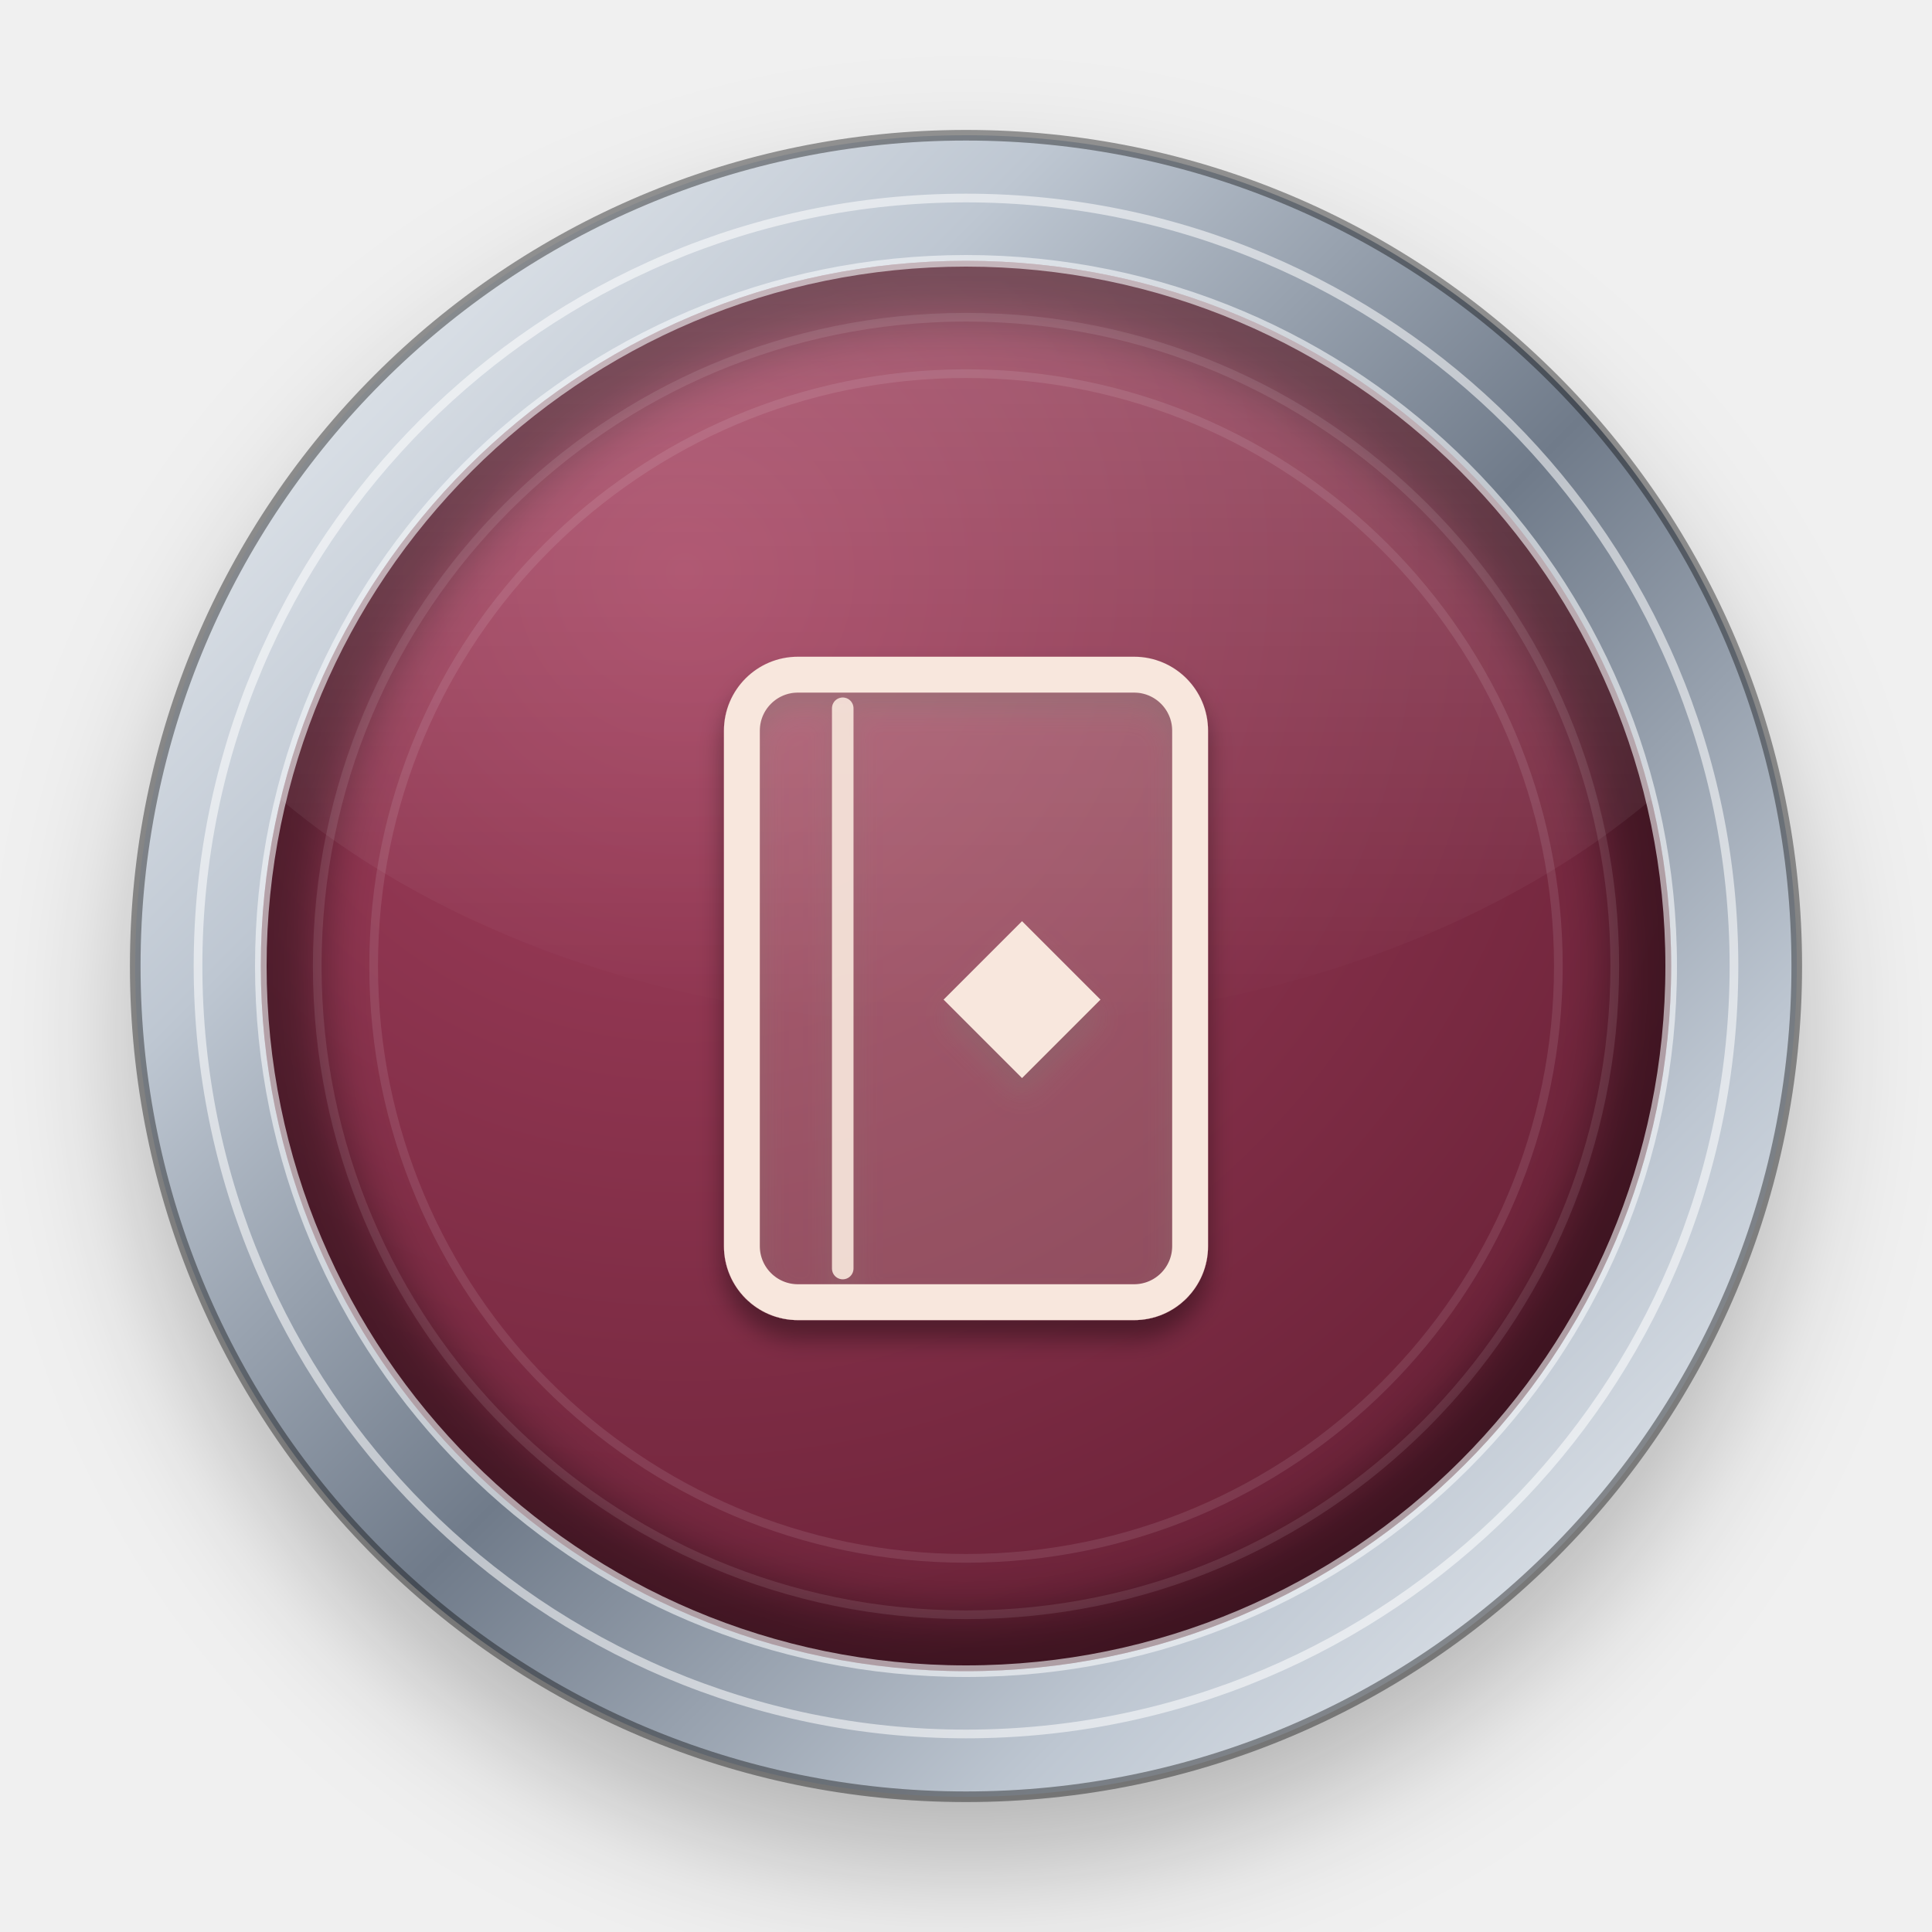
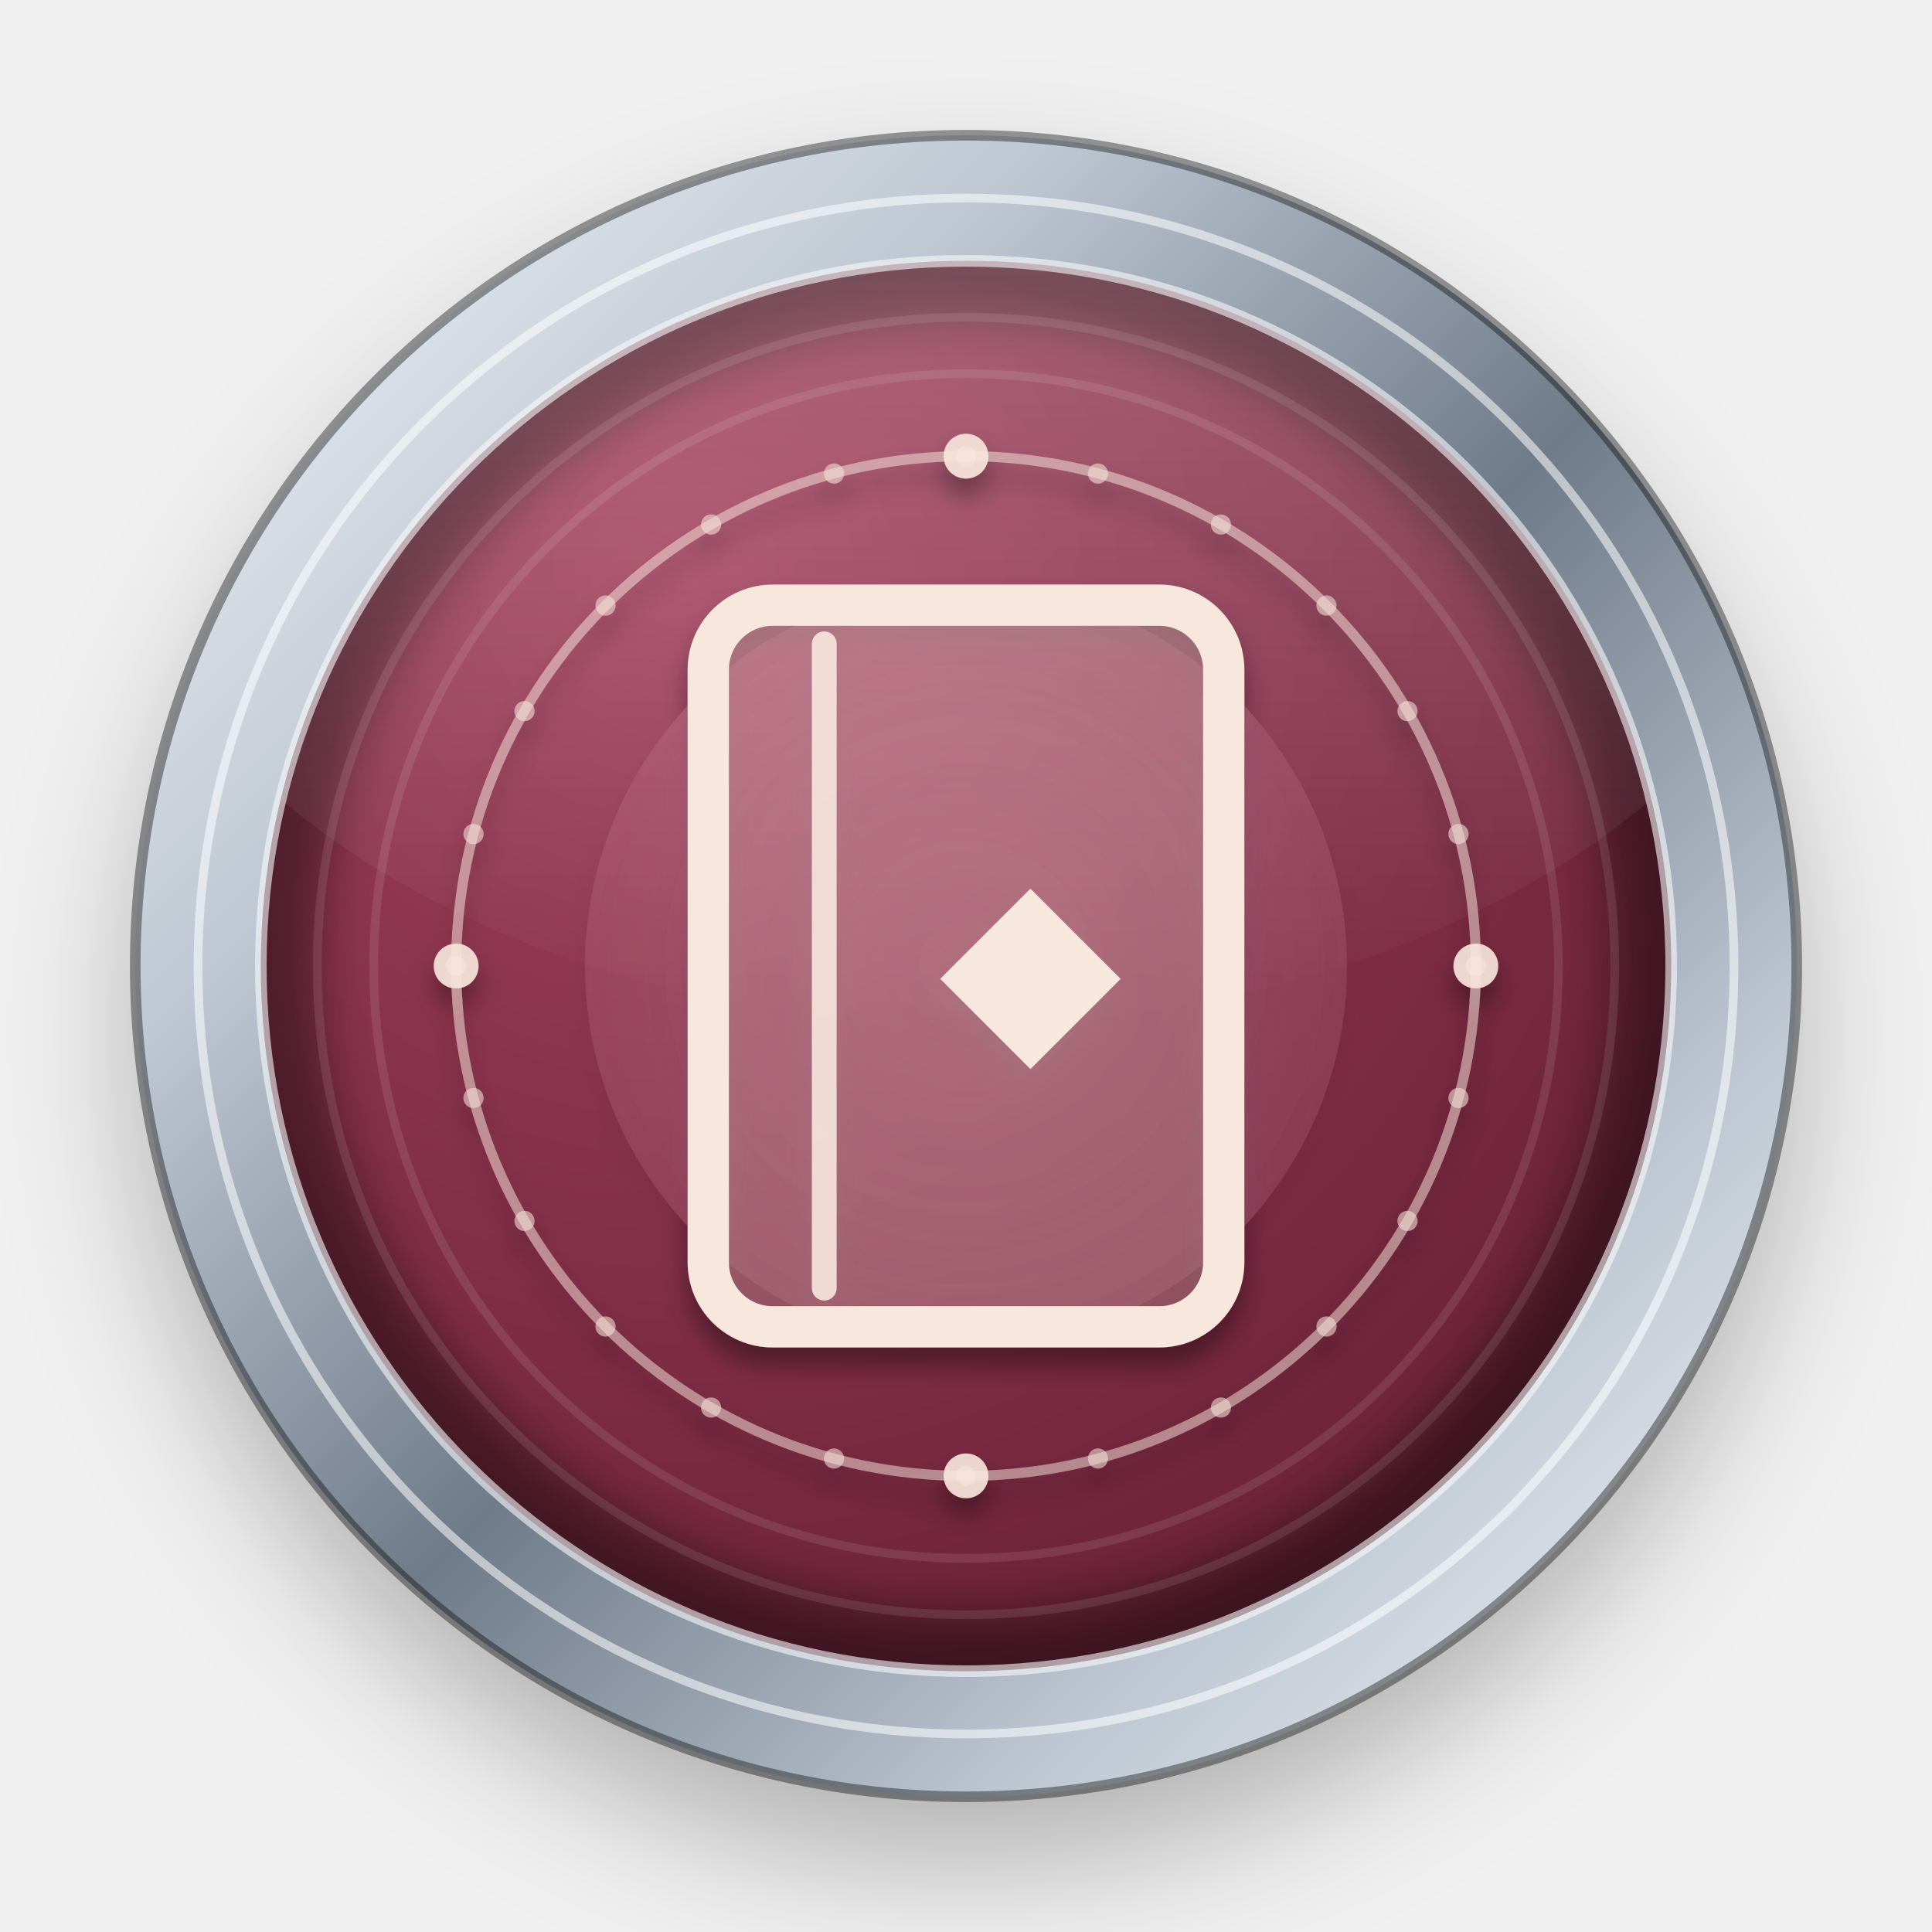
<svg xmlns="http://www.w3.org/2000/svg" viewBox="-100 -100 200 200" width="400" height="400">
  <defs>
    <filter id="blur8" x="-30%" y="-30%" width="160%" height="160%">
      <feGaussianBlur stdDeviation="7" />
    </filter>
    <filter id="blur3" x="-30%" y="-30%" width="160%" height="160%">
      <feGaussianBlur stdDeviation="2.6" />
    </filter>
    <filter id="emb" x="-20%" y="-20%" width="140%" height="140%">
      <feDropShadow dx="0" dy="1.6" stdDeviation="1.1" flood-color="#000" flood-opacity=".38" />
    </filter>
  </defs>
  <style>.mb27 .nf{fill:none} .mb27 .sf{fill:#F8E7DD;fill-opacity:.17} .mb27 .fl{fill:#F8E7DD;stroke:none} .mb27 .gl{fill:url(#b27g);stroke:none}</style>
  <defs>
    <radialGradient id="b27h" cx=".5" cy=".5" r=".5">
      <stop offset=".6" stop-color="#F3D58A" stop-opacity="0" />
      <stop offset=".82" stop-color="#F3D58A" stop-opacity=".95" />
      <stop offset="1" stop-color="#F3D58A" stop-opacity="0" />
    </radialGradient>
    <linearGradient id="b27r" x1="0" y1="0" x2="1" y2="1">
      <stop offset="0" stop-color="#F8FAFC" />
      <stop offset=".28" stop-color="#BEC7D2" />
      <stop offset=".52" stop-color="#707B8A" />
      <stop offset=".76" stop-color="#BEC7D2" />
      <stop offset="1" stop-color="#F8FAFC" />
    </linearGradient>
    <radialGradient id="b27p" cx=".3" cy=".22" r="1.15">
      <stop offset="0" stop-color="#A5415F" />
      <stop offset="1" stop-color="#541629" />
    </radialGradient>
    <radialGradient id="b27g" cx=".5" cy=".5" r=".5">
      <stop offset="0" stop-color="#F0A9BF" stop-opacity=".95" />
      <stop offset="1" stop-color="#F0A9BF" stop-opacity=".55" />
    </radialGradient>
    <linearGradient id="b27s" x1="0" y1="0" x2="0" y2="1">
      <stop offset="0" stop-color="#fff" stop-opacity=".34" />
      <stop offset="1" stop-color="#fff" stop-opacity="0" />
    </linearGradient>
    <clipPath id="b27c">
      <path d="M-73,0A73,73 0 1 0 73,0A73,73 0 1 0 -73,0Z" />
    </clipPath>
  </defs>
  <path d="M-86,0A86,86 0 1 0 86,0A86,86 0 1 0 -86,0Z" transform="translate(0 7)" fill="#000" opacity=".26" filter="url(#blur8)" />
  <path d="M-86,0A86,86 0 1 0 86,0A86,86 0 1 0 -86,0Z" fill="url(#b27r)" />
  <path d="M-86,0A86,86 0 1 0 86,0A86,86 0 1 0 -86,0Z" fill="none" stroke="#000" stroke-opacity=".38" stroke-width="1.1" />
  <path d="M-79.5,0A79.5,79.5 0 1 0 79.5,0A79.5,79.5 0 1 0 -79.5,0Z" fill="none" stroke="#fff" stroke-opacity=".55" stroke-width=".9" />
  <path d="M-73,0A73,73 0 1 0 73,0A73,73 0 1 0 -73,0Z" fill="url(#b27p)" />
  <g clip-path="url(#b27c)">
    <path d="M-73,0A73,73 0 1 0 73,0A73,73 0 1 0 -73,0Z" fill="none" stroke="#000" stroke-opacity=".42" stroke-width="12" filter="url(#blur3)" />
    <path d="M-67.16,0A67.16,67.16 0 1 0 67.16,0A67.16,67.16 0 1 0 -67.16,0Z" fill="none" stroke="#fff" stroke-opacity=".10" stroke-width=".9" />
    <path d="M-61.32,0A61.32,61.32 0 1 0 61.32,0A61.32,61.32 0 1 0 -61.32,0Z" fill="none" stroke="#fff" stroke-opacity=".10" stroke-width=".9" />
    <ellipse cx="0" cy="-58" rx="92" ry="64" fill="url(#b27s)" />
  </g>
  <path d="M-73,0A73,73 0 1 0 73,0A73,73 0 1 0 -73,0Z" fill="none" stroke="#F8FAFC" stroke-opacity=".6" stroke-width="1.2" />
  <g filter="url(#emb)" fill="none" stroke="#F8E7DD" stroke-linecap="round" stroke-linejoin="round" class="mb27" transform="scale(1.16)">
-     <rect x="-20" y="-26" width="40" height="56" rx="5" class="sf" stroke-width="3.2" opacity="1" />
-     <line x1="-11" y1="-23" x2="-11" y2="27" stroke-width="1.92" opacity="0.9" />
-     <path d="M5,-4l7,7l-7,7l-7,-7z" class="fl" stroke="none" />
+     <circle cx="0" cy="0" r="34" class="gl" stroke="none" opacity="0.22" />
+     <circle cx="0" cy="0" r="45.5" fill="none" stroke-width="0.9" opacity="0.5" />
+     <circle cx="0" cy="-45.5" r="0.9" class="fl" stroke="none" opacity="0.55" />
+     <circle cx="11.78" cy="-43.95" r="0.9" class="fl" stroke="none" opacity="0.55" />
+     <circle cx="22.75" cy="-39.4" r="0.9" class="fl" stroke="none" opacity="0.55" />
+     <circle cx="32.17" cy="-32.17" r="0.9" class="fl" stroke="none" opacity="0.55" />
+     <circle cx="39.4" cy="-22.75" r="0.9" class="fl" stroke="none" opacity="0.55" />
+     <circle cx="43.95" cy="-11.78" r="0.9" class="fl" stroke="none" opacity="0.55" />
+     <circle cx="45.5" cy="0" r="0.9" class="fl" stroke="none" opacity="0.55" />
+     <circle cx="43.95" cy="11.78" r="0.9" class="fl" stroke="none" opacity="0.55" />
+     <circle cx="39.4" cy="22.75" r="0.9" class="fl" stroke="none" opacity="0.55" />
+     <circle cx="32.17" cy="32.17" r="0.9" class="fl" stroke="none" opacity="0.55" />
+     <circle cx="22.75" cy="39.4" r="0.9" class="fl" stroke="none" opacity="0.55" />
+     <circle cx="11.78" cy="43.95" r="0.9" class="fl" stroke="none" opacity="0.55" />
+     <circle cx="0" cy="45.5" r="0.9" class="fl" stroke="none" opacity="0.55" />
+     <circle cx="-11.78" cy="43.95" r="0.9" class="fl" stroke="none" opacity="0.55" />
+     <circle cx="-22.75" cy="39.4" r="0.9" class="fl" stroke="none" opacity="0.55" />
+     <circle cx="-32.17" cy="32.17" r="0.9" class="fl" stroke="none" opacity="0.55" />
+     <circle cx="-39.4" cy="22.75" r="0.9" class="fl" stroke="none" opacity="0.55" />
+     <circle cx="-43.95" cy="11.78" r="0.9" class="fl" stroke="none" opacity="0.55" />
+     <circle cx="-45.5" cy="0" r="0.9" class="fl" stroke="none" opacity="0.55" />
+     <circle cx="-43.95" cy="-11.78" r="0.9" class="fl" stroke="none" opacity="0.55" />
+     <circle cx="-39.4" cy="-22.75" r="0.9" class="fl" stroke="none" opacity="0.55" />
+     <circle cx="-32.17" cy="-32.17" r="0.9" class="fl" stroke="none" opacity="0.55" />
+     <circle cx="-22.75" cy="-39.4" r="0.9" class="fl" stroke="none" opacity="0.55" />
+     <circle cx="-11.78" cy="-43.95" r="0.9" class="fl" stroke="none" opacity="0.55" />
+     <circle cx="0" cy="-45.5" r="2" class="fl" stroke="none" opacity="0.9" />
+     <circle cx="45.5" cy="0" r="2" class="fl" stroke="none" opacity="0.9" />
+     <circle cx="0" cy="45.5" r="2" class="fl" stroke="none" opacity="0.9" />
+     <circle cx="-45.5" cy="0" r="2" class="fl" stroke="none" opacity="0.9" />
+     <g transform="translate(0 0) scale(1.15) translate(0 -2)">
+       <rect x="-20" y="-26" width="40" height="56" rx="5" class="sf" stroke-width="3.2" opacity="1" />
+       <line x1="-11" y1="-23" x2="-11" y2="27" stroke-width="1.92" opacity="0.9" />
+       <path d="M5,-4l7,7l-7,7l-7,-7z" class="fl" stroke="none" />
+     </g>
  </g>
</svg>
